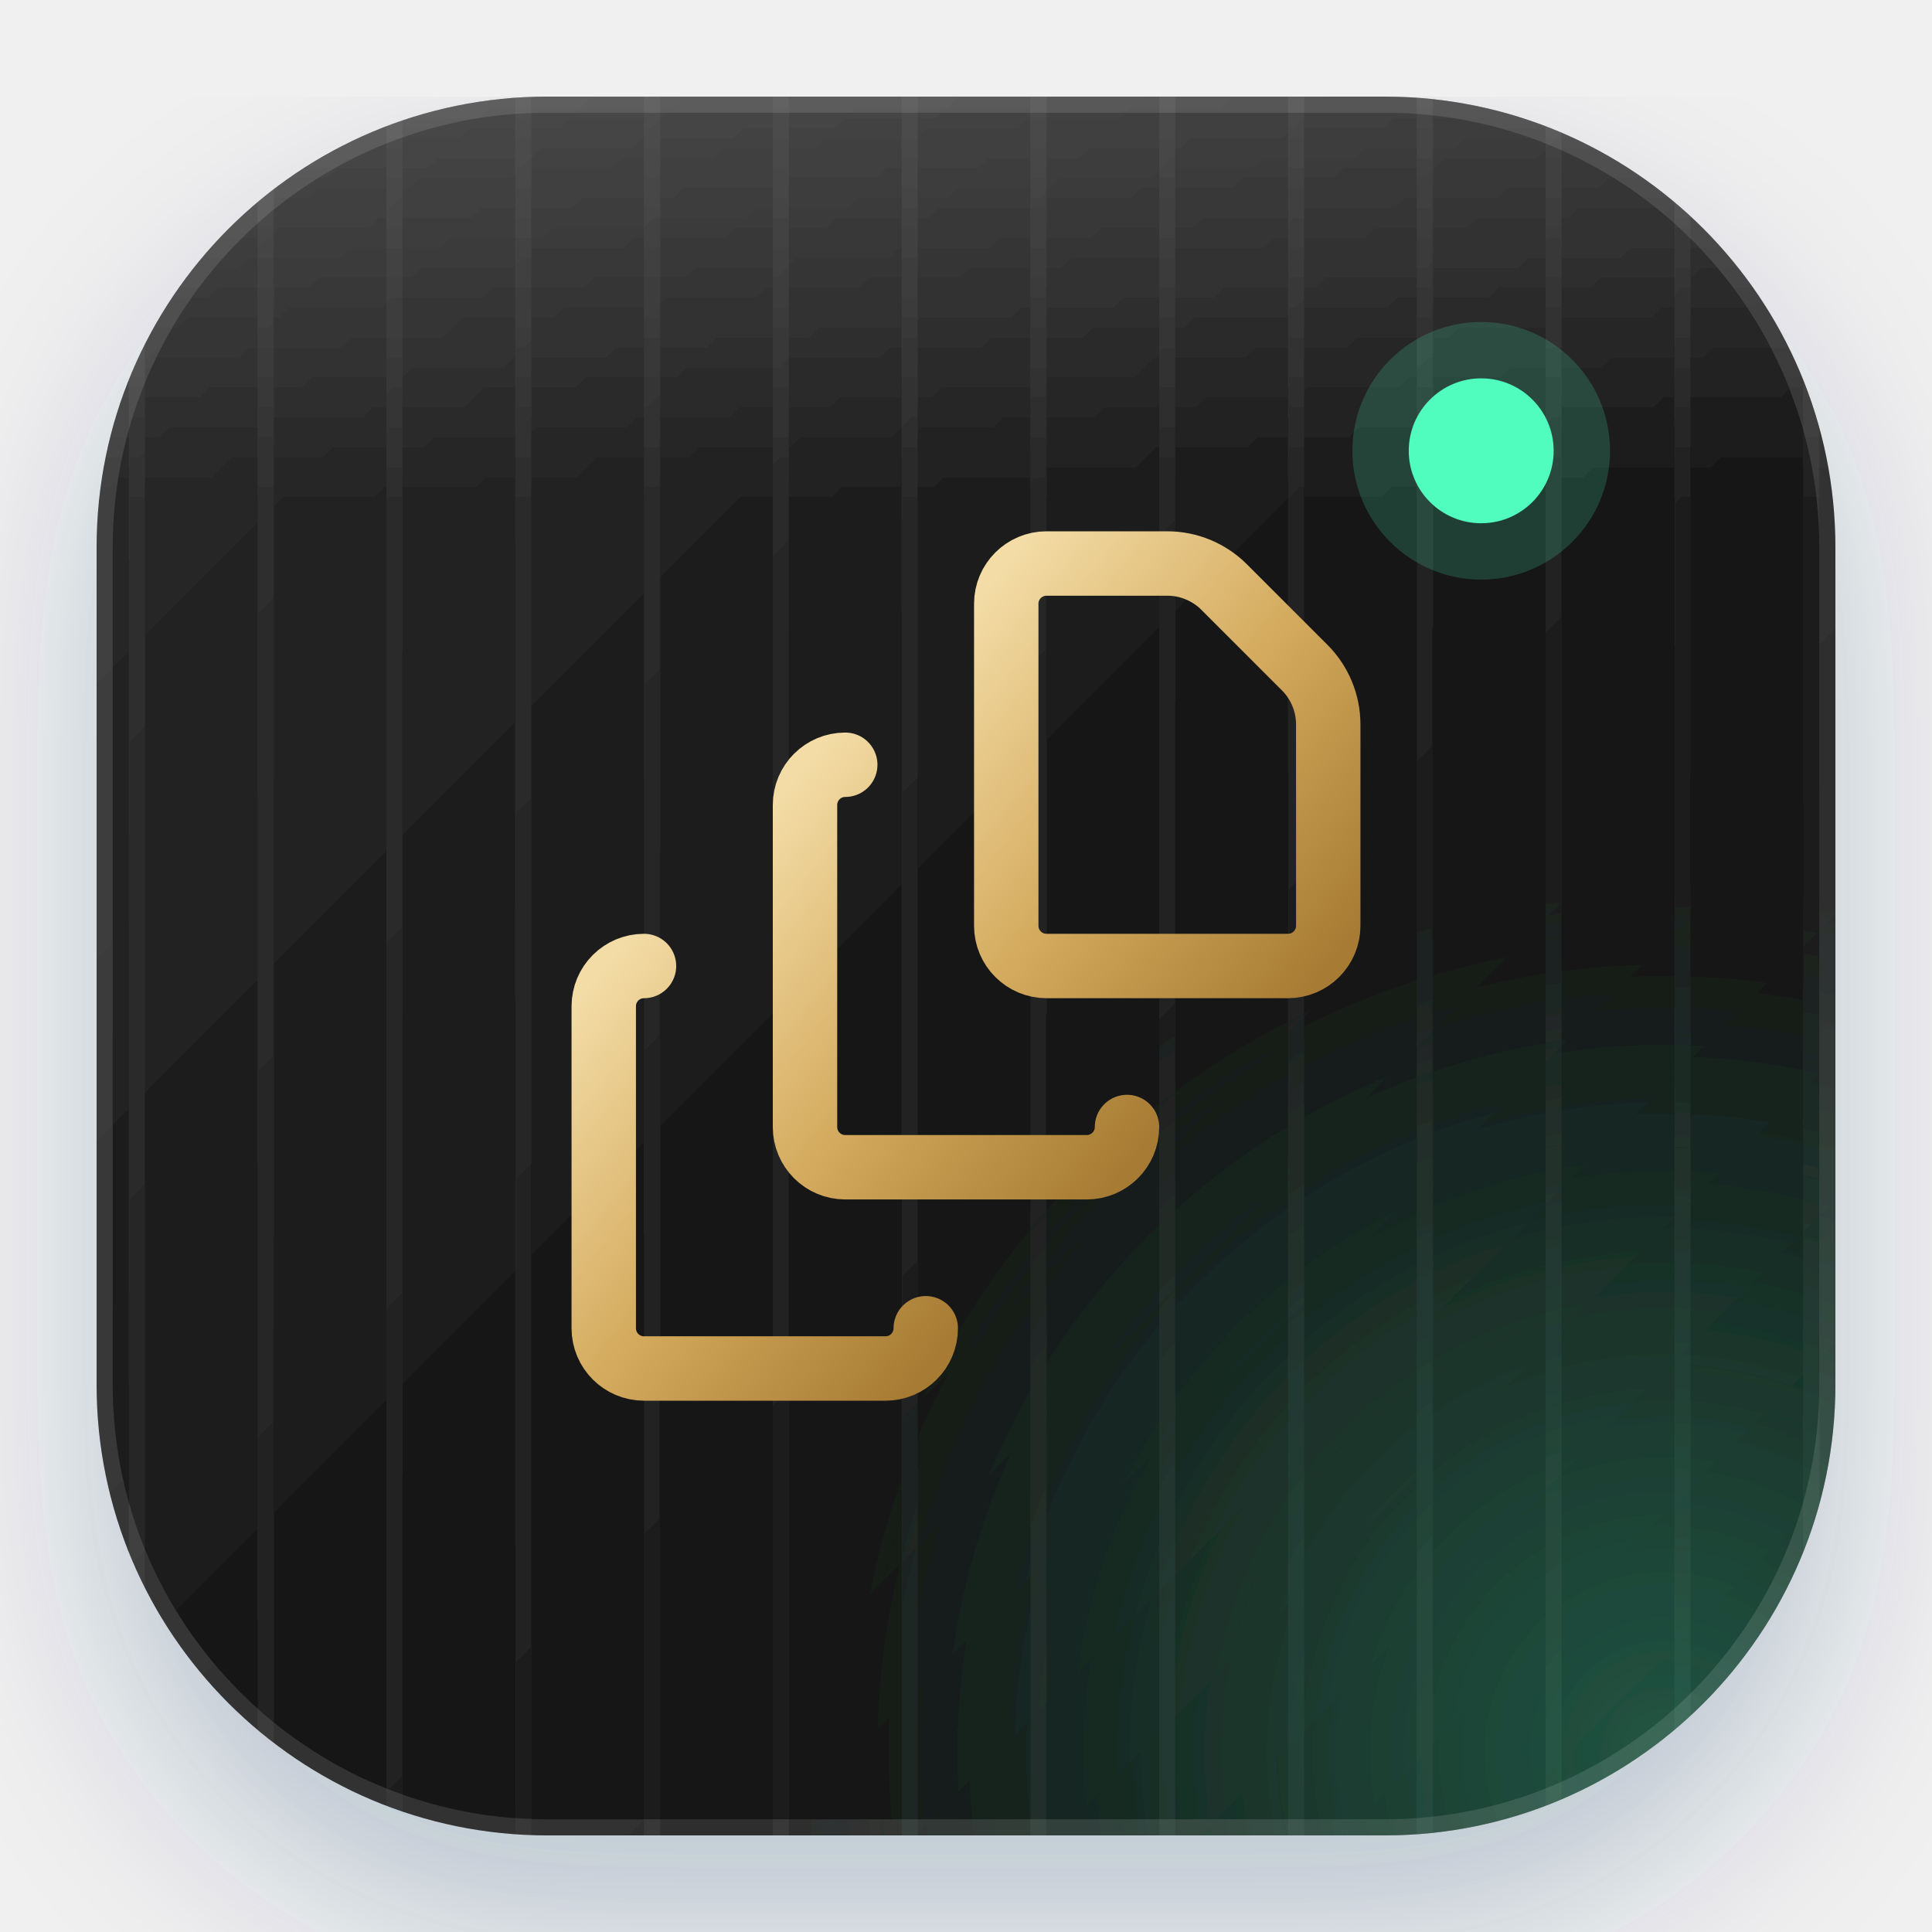
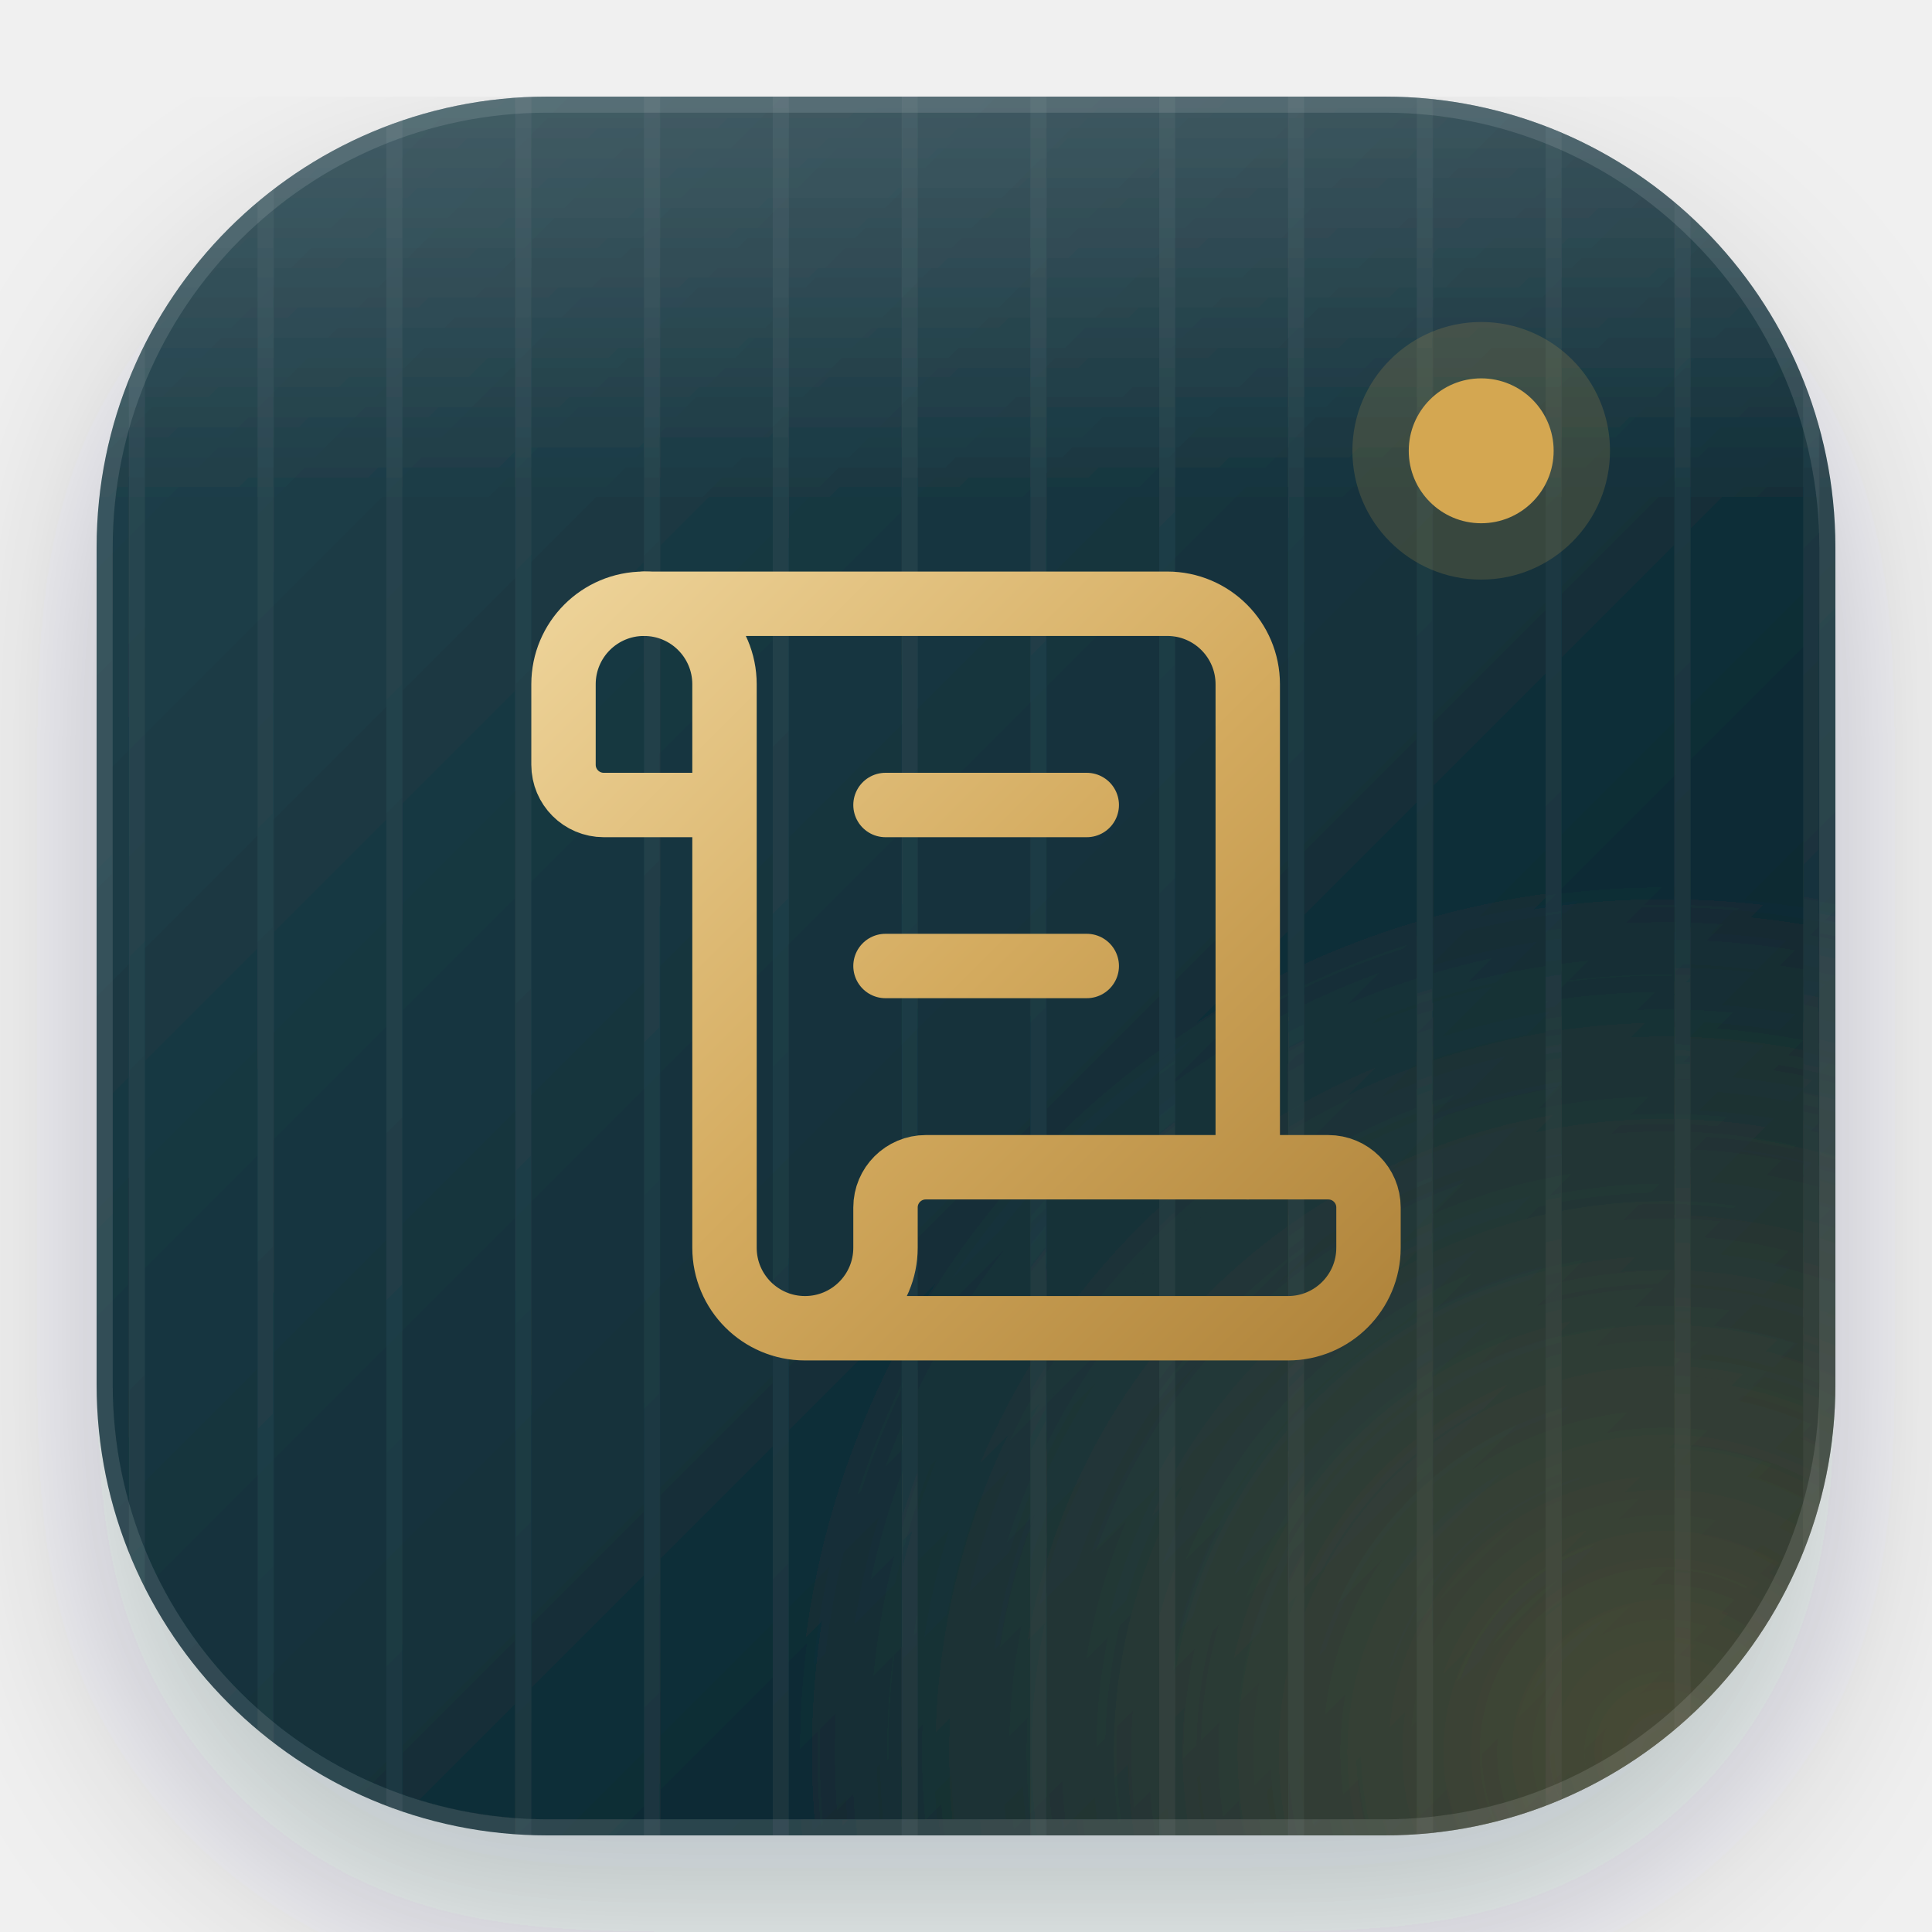
<svg xmlns="http://www.w3.org/2000/svg" viewBox="0 0 120 120" role="img" aria-hidden="true">
  <defs>
    <linearGradient id="body" x1="0" y1="0" x2="1" y2="1">
-       <stop offset="0" stop-color="#2b2b2b" />
-       <stop offset=".55" stop-color="#161616" />
-       <stop offset="1" stop-color="#0b0b0b" />
+       <stop offset="0" stop-color="#22424c" />
+       <stop offset=".55" stop-color="#12303a" />
+       <stop offset="1" stop-color="#0b2027" />
    </linearGradient>
-     <linearGradient id="gold" x1="0" y1="0" x2="1" y2="1">
+     <linearGradient id="gold" gradientUnits="userSpaceOnUse" x1="0" y1="0" x2="24" y2="24">
      <stop offset="0" stop-color="#f3dca6" />
      <stop offset=".5" stop-color="#d4ab5f" />
      <stop offset="1" stop-color="#a77b33" />
    </linearGradient>
    <radialGradient id="mint" cx=".9" cy=".95" r=".5">
-       <stop offset="0" stop-color="#51fec0" stop-opacity=".3" />
-       <stop offset="1" stop-color="#51fec0" stop-opacity="0" />
+       <stop offset="0" stop-color="#d4a752" stop-opacity=".3" />
+       <stop offset="1" stop-color="#d4a752" stop-opacity="0" />
    </radialGradient>
    <linearGradient id="sheen" x1="0" y1="0" x2="0" y2="1">
      <stop offset="0" stop-color="#fff" stop-opacity=".16" />
      <stop offset=".45" stop-color="#fff" stop-opacity="0" />
    </linearGradient>
    <pattern id="grid" width="8" height="120" patternUnits="userSpaceOnUse">
      <rect width="1" height="120" fill="#fff" fill-opacity=".045" />
    </pattern>
    <clipPath id="tile">
      <rect x="6" y="6" width="108" height="108" rx="28" />
    </clipPath>
    <filter id="drop" x="-20%" y="-20%" width="140%" height="150%">
-       <feDropShadow dx="0" dy="6" stdDeviation="6" flood-color="#0c3860" flood-opacity=".22" />
+       <feDropShadow dx="0" dy="6" stdDeviation="6" flood-color="#0f2a33" flood-opacity=".22" />
    </filter>
  </defs>
  <g filter="url(#drop)">
    <rect x="6" y="6" width="108" height="108" rx="28" fill="url(#body)" />
    <g clip-path="url(#tile)">
      <rect x="6" y="6" width="108" height="108" fill="url(#grid)" />
      <rect x="6" y="6" width="108" height="108" fill="url(#mint)" />
      <rect x="6" y="6" width="108" height="56" fill="url(#sheen)" />
    </g>
    <rect x="6.5" y="6.5" width="107" height="107" rx="27.5" fill="none" stroke="#fff" stroke-opacity=".12" />
  </g>
  <g transform="translate(30 30) scale(2.5)" fill="none" stroke="url(#gold)" stroke-width="1.6" stroke-linecap="round" stroke-linejoin="round">
-     <path d="M11 21a1 1 0 0 1-1 1H4a1 1 0 0 1-1-1v-8a1 1 0 0 1 1-1" />
-     <path d="M16 16a1 1 0 0 1-1 1H9a1 1 0 0 1-1-1V8a1 1 0 0 1 1-1" />
-     <path d="M21 6a2 2 0 0 0-.586-1.414l-2-2A2 2 0 0 0 17 2h-3a1 1 0 0 0-1 1v8a1 1 0 0 0 1 1h6a1 1 0 0 0 1-1z" />
+     <path d="M15 12h-5" />
+     <path d="M15 8h-5" />
+     <path d="M19 17V5a2 2 0 0 0-2-2H4" />
+     <path d="M8 21h12a2 2 0 0 0 2-2v-1a1 1 0 0 0-1-1H11a1 1 0 0 0-1 1v1a2 2 0 1 1-4 0V5a2 2 0 1 0-4 0v2a1 1 0 0 0 1 1h3" />
  </g>
-   <circle cx="92" cy="28" r="4.5" fill="#51fec0" />
-   <circle cx="92" cy="28" r="8" fill="#51fec0" fill-opacity=".18" />
+   <circle cx="92" cy="28" r="4.5" fill="#d4a752" />
+   <circle cx="92" cy="28" r="8" fill="#d4a752" fill-opacity=".18" />
</svg>
